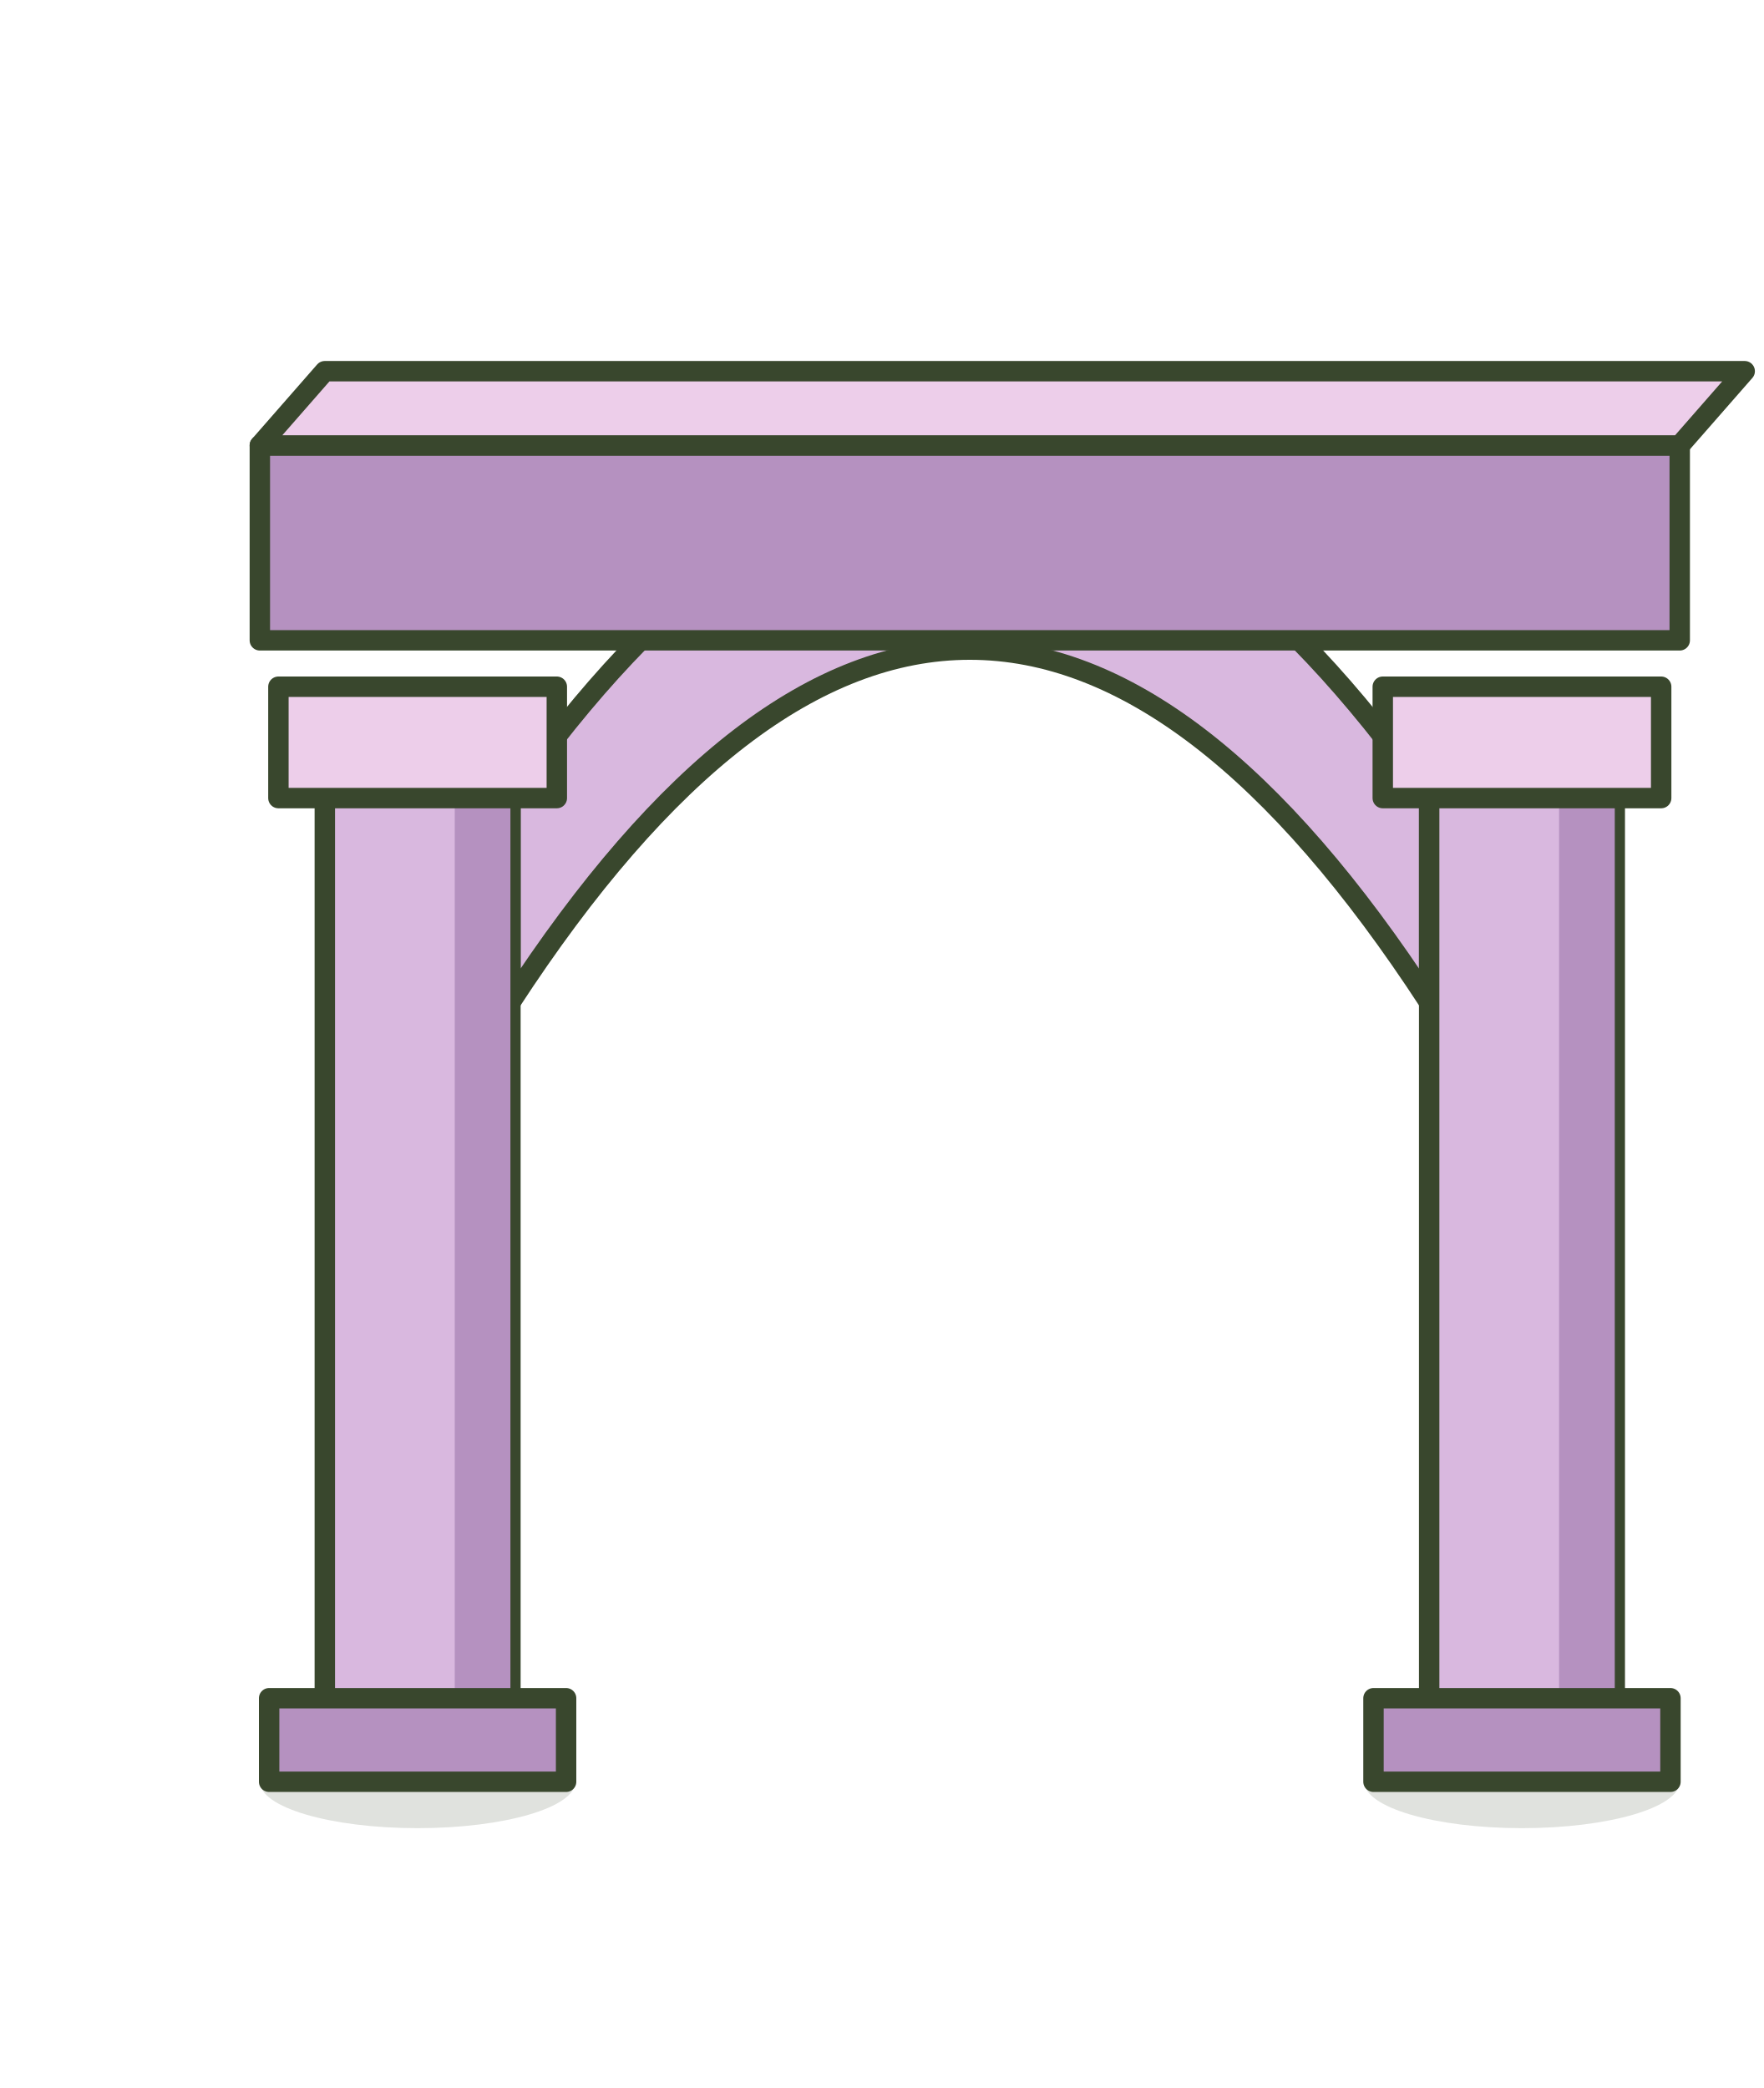
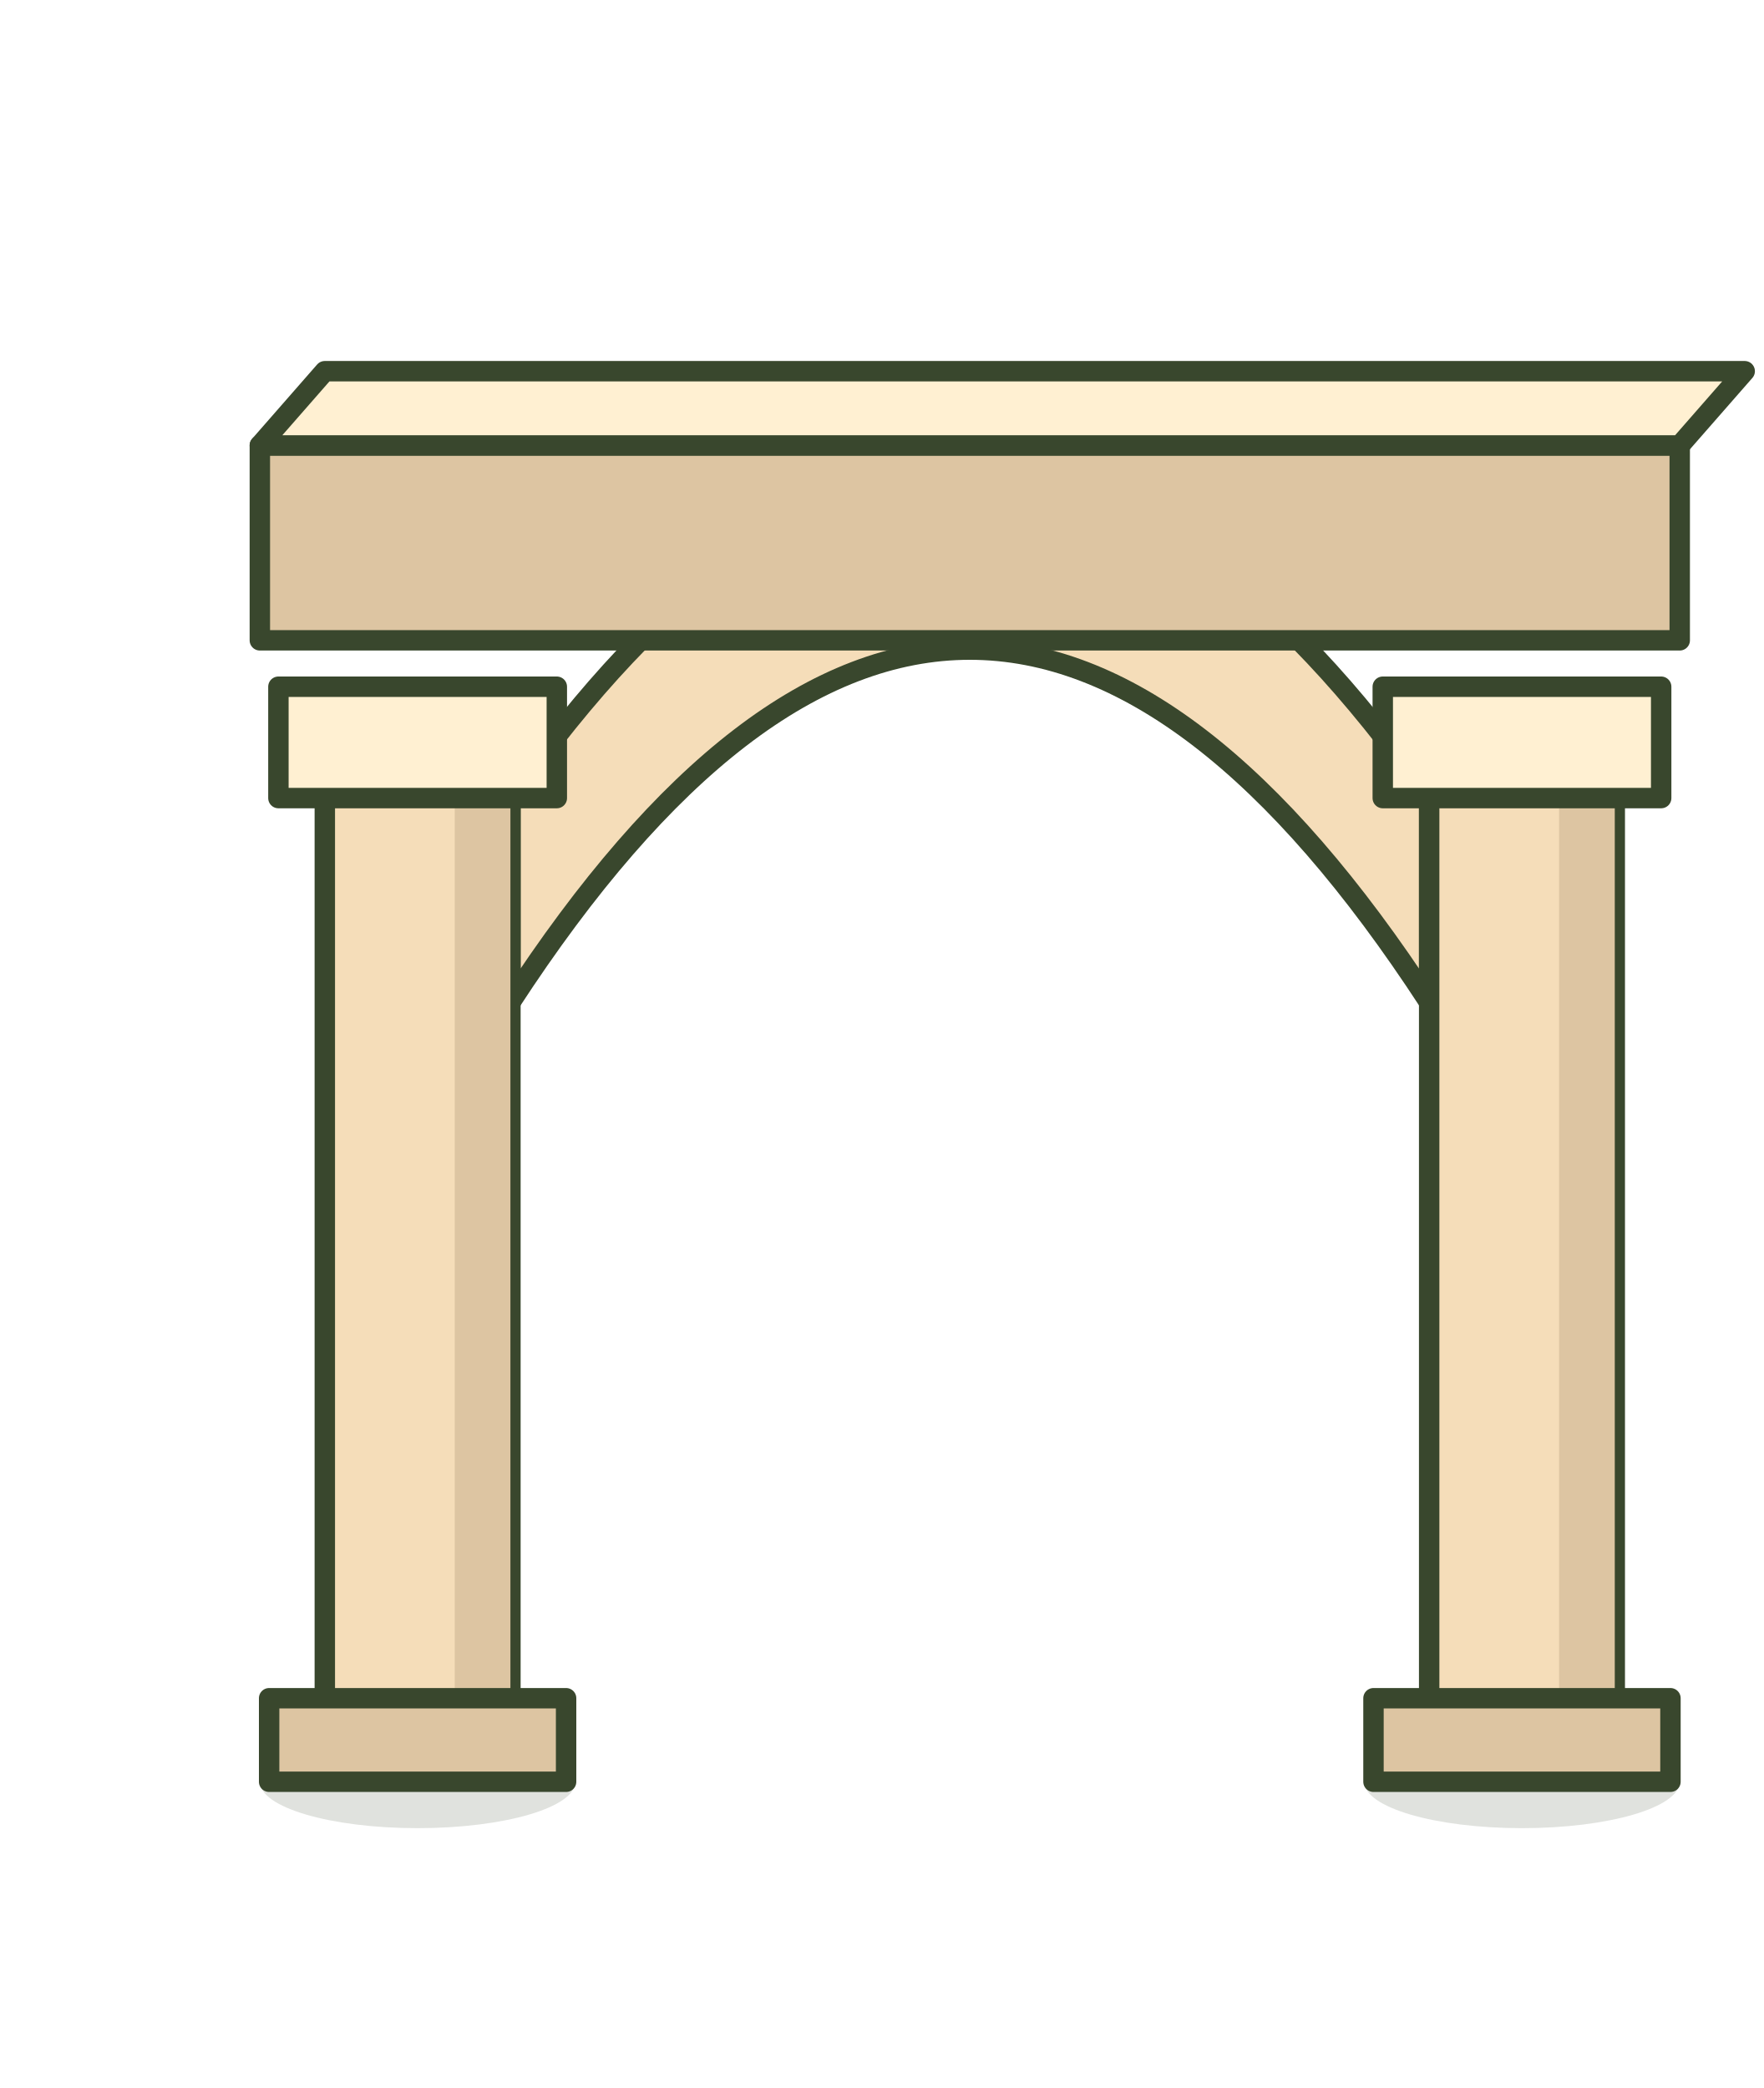
<svg xmlns="http://www.w3.org/2000/svg" width="190" height="225" viewBox="0 0 190 225">
  <path data-contact-shadow="piers" d="M28 192a17 5 0 1 0 34 0a17 5 0 1 0 -34 0 M147 192a17 5 0 1 0 34 0a17 5 0 1 0 -34 0" fill="#39472d" opacity=".16" />
  <g data-straight-module="right" stroke="#39472d" stroke-width="2.2" stroke-linejoin="round">
-     <path d="M55 108Q104.5 32 154 108L154 86Q104.5 16 55 86Z" fill="#d9b8df" />
-     <path d="M28 48L181 48V69L28 69Z" fill="#b591c0" />
-     <path d="M28 48l7 -8L188 40l-7 8Z" fill="#edceea" />
-     <path d="M35 78h20v106h-20Z" fill="#d9b8df" />
-     <path d="M49 78h6v106h-6Z" fill="#b591c0" stroke="none" />
-     <path d="M30 74h30v12h-30Z" fill="#edceea" />
-     <path d="M29 183h32v9h-32Z" fill="#b591c0" />
-     <path d="M154 78h20v106h-20Z" fill="#d9b8df" />
-     <path d="M168 78h6v106h-6Z" fill="#b591c0" stroke="none" />
-     <path d="M149 74h30v12h-30Z" fill="#edceea" />
-     <path d="M148 183h32v9h-32Z" fill="#b591c0" />
+     <path d="M55 108Q104.5 32 154 108L154 86Q104.5 16 55 86Z" fill="#f5ddb9" />
+     <path d="M28 48L181 48V69L28 69Z" fill="#ddc5a2" />
+     <path d="M28 48l7 -8L188 40l-7 8Z" fill="#fff0d2" />
+     <path d="M35 78h20v106h-20Z" fill="#f5ddb9" />
+     <path d="M49 78h6v106h-6Z" fill="#ddc5a2" stroke="none" />
+     <path d="M30 74h30v12h-30Z" fill="#fff0d2" />
+     <path d="M29 183h32v9h-32Z" fill="#ddc5a2" />
+     <path d="M154 78h20v106h-20Z" fill="#f5ddb9" />
+     <path d="M168 78h6v106h-6Z" fill="#ddc5a2" stroke="none" />
+     <path d="M149 74h30v12h-30Z" fill="#fff0d2" />
+     <path d="M148 183h32v9h-32Z" fill="#ddc5a2" />
  </g>
</svg>
